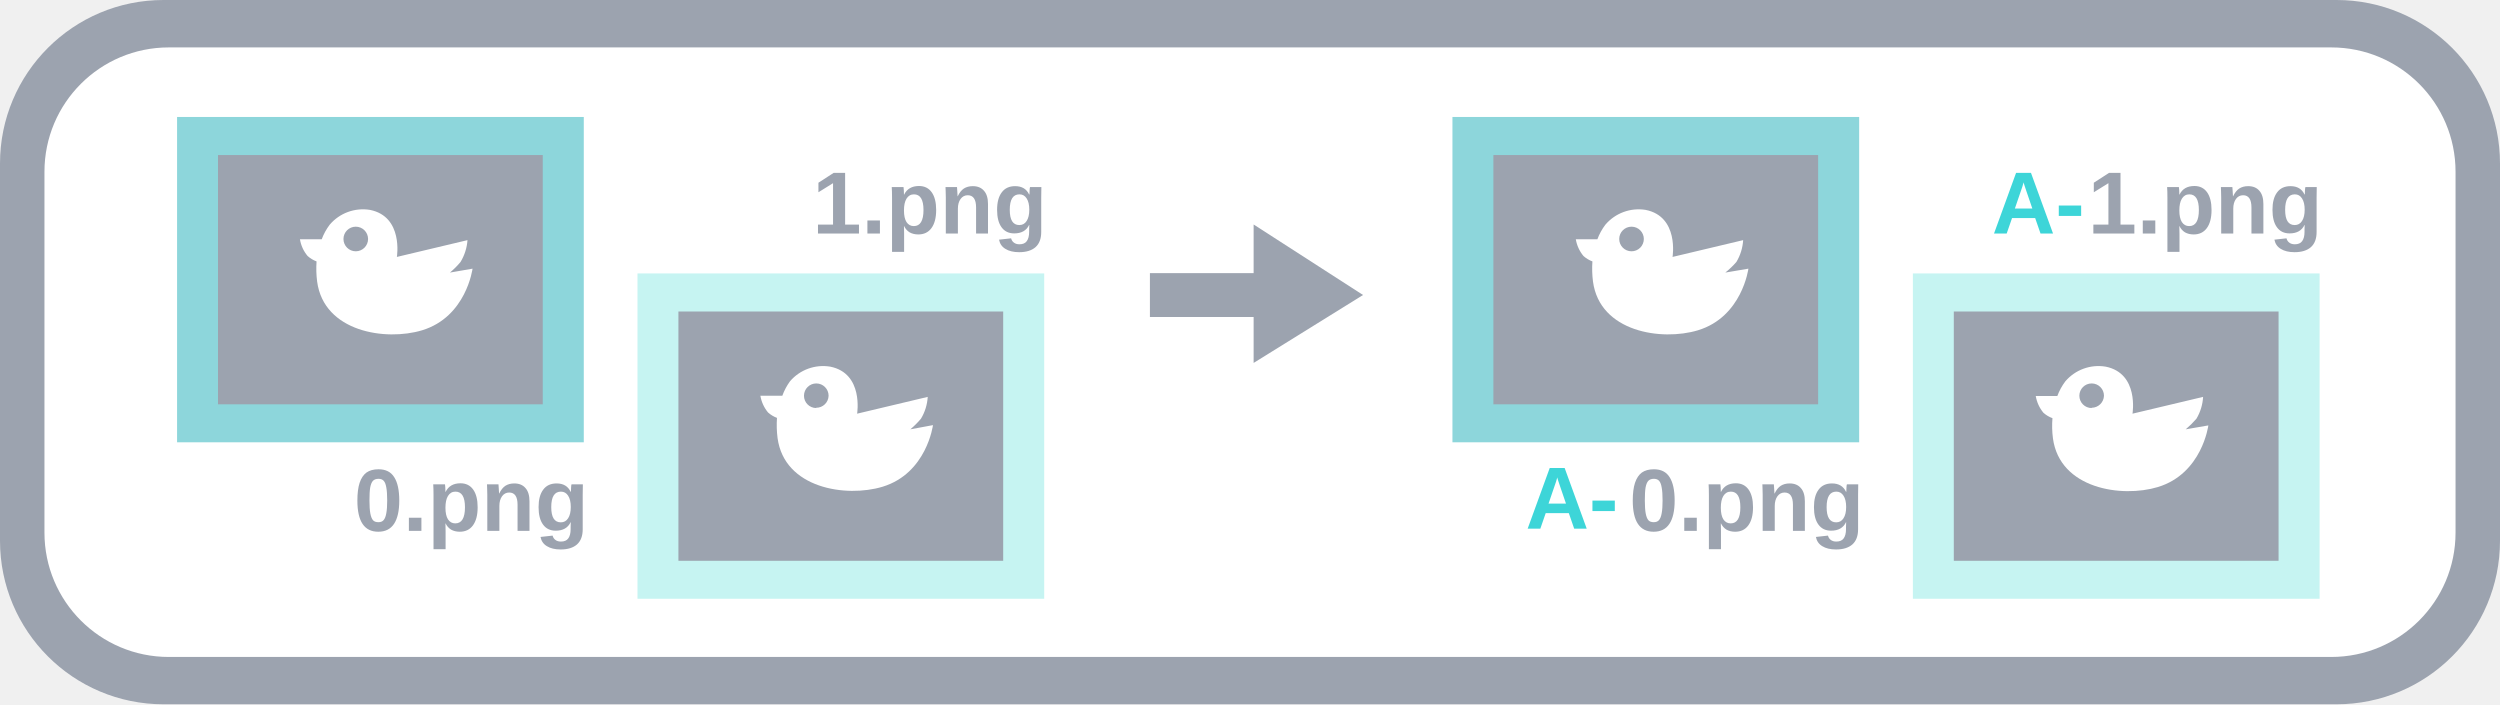
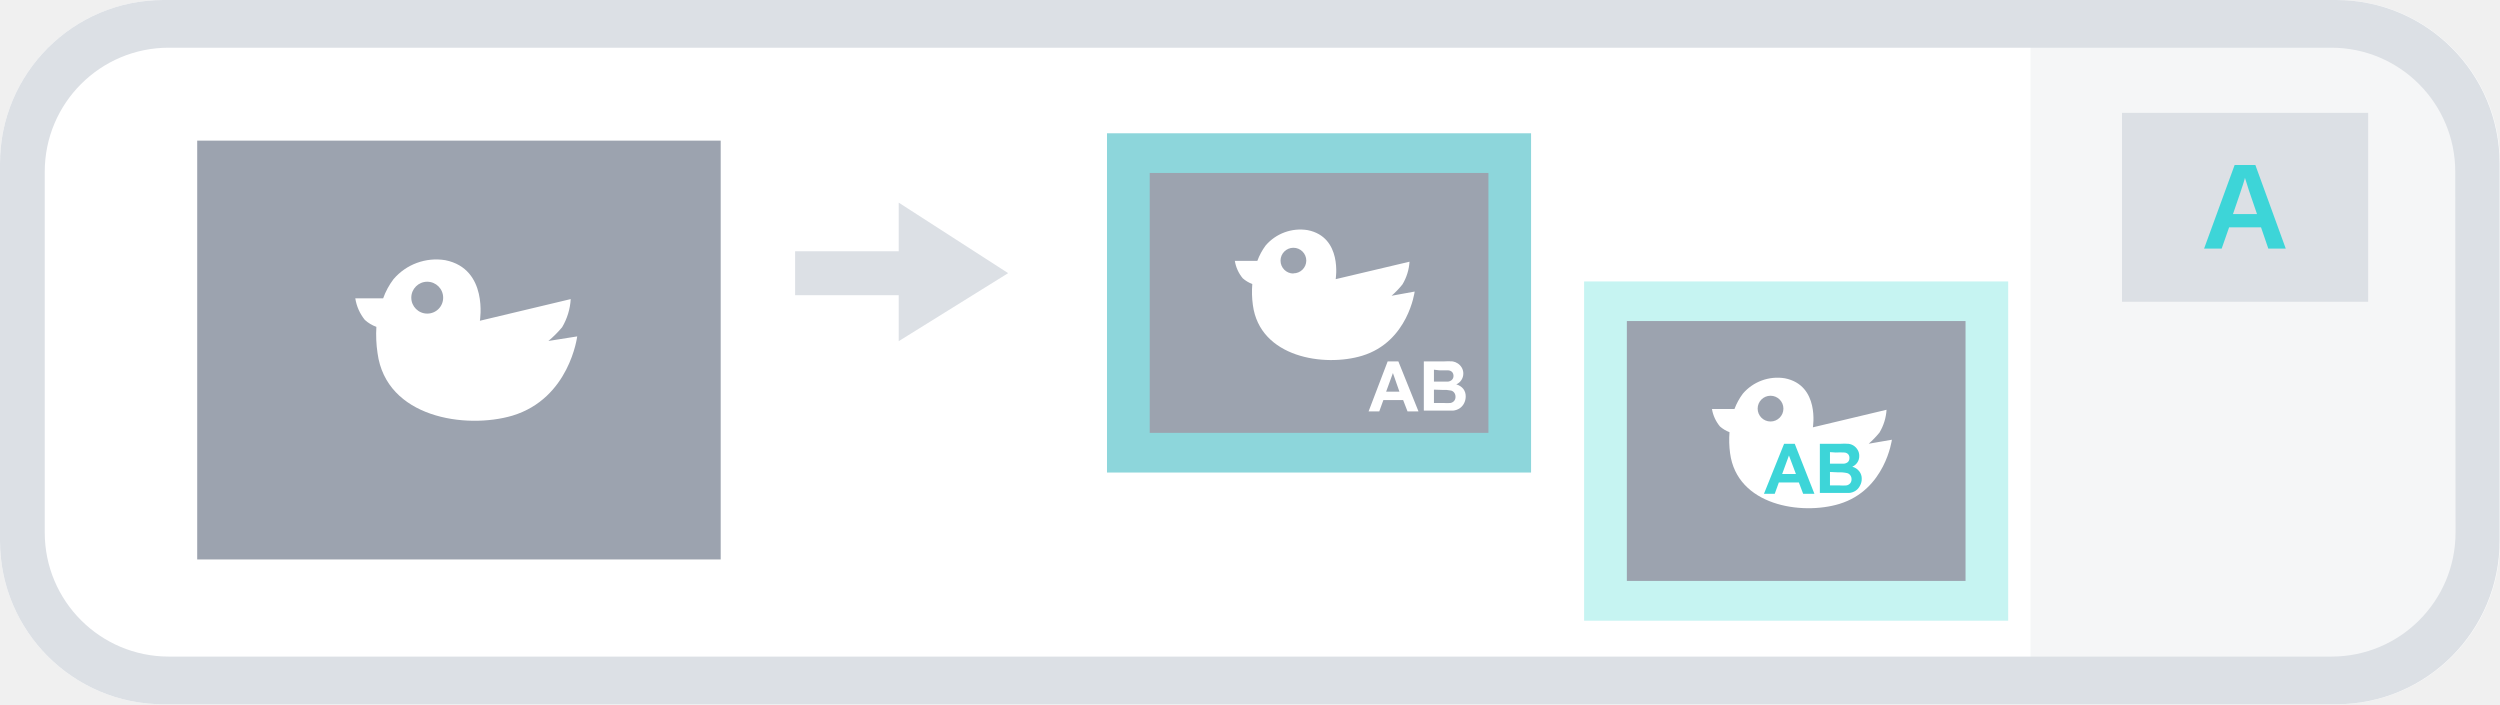
<svg xmlns="http://www.w3.org/2000/svg" viewBox="0 0 262.04 73.82">
  <defs>
-     <style>.cls-1,.cls-3{fill:#9ca3af;}.cls-2{fill:#fff;}.cls-3,.cls-4{font-size:9.23px;font-family:Arial-BoldMT, Arial;font-weight:700;}.cls-4{fill:#3dd5d8;}.cls-5{fill:#8dd6db;}.cls-6{fill:#c6f4f2;}</style>
+     <style>.cls-1{fill:#fff;}.cls-2{fill:#f5f6f7;}.cls-3{fill:#dce0e5;}.cls-4{fill:#8dd6db;}.cls-5{fill:#9ca3af;}.cls-6{fill:#c6f4f2;}.cls-7{font-size:12.75px;font-family:Arial-BoldMT, Arial;font-weight:700;}.cls-7,.cls-8{fill:#3dd5d8;}</style>
  </defs>
  <g id="レイヤー_2" data-name="レイヤー 2">
    <g id="レイヤー_2-2" data-name="レイヤー 2">
      <rect class="cls-1" width="262.04" height="73.82" rx="17.14" />
-       <rect class="cls-2" x="4.66" y="4.97" width="252.72" height="63.89" rx="13.03" />
+       <path class="cls-2" d="M246.52,71.61H212.83V2.44h33.69c7.1,0,12.86,6.32,12.86,14.11v41C259.38,65.29,253.62,71.61,246.52,71.61Z" />
+       <path class="cls-3" d="M244.9,0H17.14A17.14,17.14,0,0,0,0,17.14V56.68A17.14,17.14,0,0,0,17.14,73.82H244.9A17.14,17.14,0,0,0,262,56.68V17.14A17.14,17.14,0,0,0,244.9,0Zm12.48,55.82a13,13,0,0,1-13,13H17.69a13,13,0,0,1-13-13V18a13,13,0,0,1,13-13H244.35a13,13,0,0,1,13,13Z" />
    </g>
    <g id="レイヤー_1-2" data-name="レイヤー 1">
-       <text class="cls-3" transform="translate(170.78 55.64)">0.png</text>
-       <text class="cls-3" transform="translate(218.84 24.48)">1.png</text>
-       <text class="cls-4" transform="translate(208.77 24.48)">A-</text>
-       <text class="cls-4" transform="translate(159.89 55.41)">A-</text>
-       <rect class="cls-5" x="152.24" y="12.26" width="42.63" height="34.1" />
-       <rect class="cls-1" x="156.53" y="16.25" width="34.04" height="26.13" />
-       <path class="cls-2" d="M180.84,28.57A8.72,8.72,0,0,0,182,27.46a5,5,0,0,0,.71-2.29l-7.4,1.76s.7-4.23-2.82-4.93a4.58,4.58,0,0,0-4.22,1.55,6,6,0,0,0-.84,1.53h-2.26a3.71,3.71,0,0,0,.8,1.75,2.93,2.93,0,0,0,.94.57,10.84,10.84,0,0,0,.06,2.11c.71,5.29,7.19,6.26,11,5.11,4.64-1.41,5.29-6.46,5.29-6.46ZM171,26.34a1.29,1.29,0,1,1,1.3-1.29A1.29,1.29,0,0,1,171,26.34Z" />
-       <rect class="cls-6" x="200.5" y="28.66" width="42.63" height="34.1" />
-       <rect class="cls-1" x="204.79" y="32.65" width="34.04" height="26.13" />
-       <path class="cls-2" d="M229.1,45a10.14,10.14,0,0,0,1.12-1.11,5,5,0,0,0,.7-2.29l-7.4,1.76s.71-4.23-2.82-4.93a4.57,4.57,0,0,0-4.22,1.54,6.12,6.12,0,0,0-.84,1.54h-2.26a3.71,3.71,0,0,0,.8,1.75,2.86,2.86,0,0,0,.95.57,10.07,10.07,0,0,0,.05,2.11c.71,5.29,7.2,6.26,11,5.11,4.64-1.41,5.29-6.46,5.29-6.46Zm-9.86-2.23a1.29,1.29,0,1,1,1.29-1.29A1.3,1.3,0,0,1,219.24,42.74Z" />
-       <text class="cls-3" transform="translate(37.1 55.64)">0.png</text>
-       <text class="cls-3" transform="translate(85.16 24.48)">1.png</text>
-       <rect class="cls-5" x="18.56" y="12.26" width="42.63" height="34.1" />
-       <rect class="cls-1" x="22.85" y="16.25" width="34.04" height="26.13" />
-       <path class="cls-2" d="M47.16,28.57a8.72,8.72,0,0,0,1.11-1.11A5.1,5.1,0,0,0,49,25.17l-7.4,1.76s.7-4.23-2.82-4.93a4.57,4.57,0,0,0-4.22,1.55,6,6,0,0,0-.84,1.53H31.44a3.6,3.6,0,0,0,.8,1.75,2.93,2.93,0,0,0,.94.57,10.84,10.84,0,0,0,.06,2.11c.71,5.29,7.19,6.26,11,5.11,4.64-1.41,5.29-6.46,5.29-6.46Zm-9.87-2.23a1.29,1.29,0,1,1,1.29-1.29A1.29,1.29,0,0,1,37.29,26.34Z" />
-       <rect class="cls-6" x="66.82" y="28.66" width="42.63" height="34.1" />
-       <rect class="cls-1" x="71.11" y="32.65" width="34.04" height="26.13" />
-       <path class="cls-2" d="M95.42,45a9.54,9.54,0,0,0,1.11-1.11,5,5,0,0,0,.71-2.29l-7.4,1.76s.7-4.23-2.82-4.93a4.57,4.57,0,0,0-4.22,1.54A6.12,6.12,0,0,0,82,41.48H79.7a3.71,3.71,0,0,0,.8,1.75,2.93,2.93,0,0,0,.94.57,10.84,10.84,0,0,0,.06,2.11c.71,5.29,7.19,6.26,11,5.11,4.64-1.41,5.29-6.46,5.29-6.46Zm-9.87-2.23a1.29,1.29,0,1,1,1.3-1.29A1.29,1.29,0,0,1,85.55,42.74Z" />
-       <polygon class="cls-1" points="120.53 28.63 120.53 33.23 131.4 33.23 131.4 38.04 142.87 30.92 131.4 23.53 131.4 28.63 120.53 28.63" />
+       <rect class="cls-3" x="222.42" y="11.83" width="25.8" height="19.8" />
+       <rect class="cls-4" x="116.03" y="13.97" width="44.45" height="35.56" />
+       <rect class="cls-5" x="120.51" y="18.13" width="35.5" height="27.24" />
+       <path class="cls-1" d="M145.86,31A9.2,9.2,0,0,0,147,29.81a5.23,5.23,0,0,0,.74-2.38L140,29.26s.74-4.41-2.94-5.14a4.79,4.79,0,0,0-4.4,1.61,6.48,6.48,0,0,0-.87,1.61h-2.36a3.79,3.79,0,0,0,.83,1.83,3.24,3.24,0,0,0,1,.6,10.32,10.32,0,0,0,.06,2.2c.73,5.51,7.5,6.52,11.45,5.32,4.84-1.47,5.51-6.73,5.51-6.73Zm-10.29-2.33a1.35,1.35,0,1,1,1.35-1.35A1.34,1.34,0,0,1,135.57,28.65Z" />
+       <rect class="cls-6" x="166.04" y="29.5" width="44.45" height="35.56" />
+       <rect class="cls-5" x="170.52" y="33.65" width="35.5" height="27.24" />
+       <path class="cls-1" d="M195.87,46.51A10,10,0,0,0,197,45.34a5.26,5.26,0,0,0,.74-2.39l-7.72,1.84s.74-4.41-2.94-5.14a4.78,4.78,0,0,0-4.4,1.61,6.5,6.5,0,0,0-.88,1.61h-2.36a3.85,3.85,0,0,0,.84,1.83,3.24,3.24,0,0,0,1,.6,10.32,10.32,0,0,0,.06,2.2c.73,5.51,7.5,6.52,11.45,5.32,4.83-1.47,5.51-6.73,5.51-6.73Zm-10.29-2.33a1.35,1.35,0,1,1,1.35-1.35A1.35,1.35,0,0,1,185.58,44.18Z" />
+       <text class="cls-7" transform="translate(230.71 26.06)">A</text>
+       <polygon class="cls-3" points="83.34 26.34 83.34 30.94 94.2 30.94 94.2 35.76 105.67 28.63 94.2 21.24 94.2 26.34 83.34 26.34" />
+       <rect class="cls-5" x="20.67" y="14.74" width="54.87" height="43.9" />
+       <path class="cls-1" d="M57.48,35.74a11.76,11.76,0,0,0,1.44-1.44,6.53,6.53,0,0,0,.9-2.95L50.3,33.62s.91-5.44-3.63-6.35a5.89,5.89,0,0,0-5.43,2,7.49,7.49,0,0,0-1.08,2H37.24a4.75,4.75,0,0,0,1,2.26,3.59,3.59,0,0,0,1.21.73A13.28,13.28,0,0,0,39.57,37c.9,6.8,9.26,8,14.13,6.57,6-1.81,6.8-8.31,6.8-8.31Zm-12.7-2.87a1.67,1.67,0,1,1,1.67-1.67A1.66,1.66,0,0,1,44.78,32.87Z" />
+       <path class="cls-1" d="M148.68,43.12h-1.15l-.46-1.19H145l-.43,1.19h-1.12l2-5.24h1.12Zm-2-2.07L146,39.1l-.71,1.95Z" />
+       <path class="cls-1" d="M149.24,37.88h2.1a6.93,6.93,0,0,1,.93,0,1.43,1.43,0,0,1,.54.22,1.34,1.34,0,0,1,.41.44,1.23,1.23,0,0,1,.16.61,1.24,1.24,0,0,1-.74,1.14,1.42,1.42,0,0,1,.74.47,1.28,1.28,0,0,1,.25.79,1.59,1.59,0,0,1-.16.7,1.42,1.42,0,0,1-.46.54,1.54,1.54,0,0,1-.71.25c-.17,0-.6,0-1.27,0h-1.79Zm1.06.87V40h1.46a.72.72,0,0,0,.43-.19.57.57,0,0,0,.16-.41.61.61,0,0,0-.14-.4.6.6,0,0,0-.4-.18c-.1,0-.4,0-.9,0Zm0,2.09v1.4h1a5.3,5.3,0,0,0,.73,0,.68.68,0,0,0,.38-.21.64.64,0,0,0,.15-.45.68.68,0,0,0-.12-.4.6.6,0,0,0-.33-.24,3.58,3.58,0,0,0-.93-.07Z" />
+       <path class="cls-8" d="M190.18,51.76H189l-.45-1.19h-2.1l-.43,1.19h-1.13L187,46.52h1.12Zm-1.94-2.08-.73-1.94-.71,1.94Z" />
+       <path class="cls-8" d="M190.75,46.52h2.1a5.36,5.36,0,0,1,.92,0,1.26,1.26,0,0,1,.55.21,1.31,1.31,0,0,1,.4.44,1.17,1.17,0,0,1,.16.62,1.21,1.21,0,0,1-.19.67,1.26,1.26,0,0,1-.54.46,1.36,1.36,0,0,1,.73.48,1.21,1.21,0,0,1,.26.79,1.41,1.41,0,0,1-.17.69,1.34,1.34,0,0,1-.45.54,1.44,1.44,0,0,1-.71.25c-.18,0-.6,0-1.28,0h-1.78Zm1.06.87V48.6h.69c.41,0,.67,0,.77,0a.74.74,0,0,0,.43-.18.58.58,0,0,0,.15-.41.57.57,0,0,0-.13-.4.6.6,0,0,0-.4-.18,8.44,8.44,0,0,0-.9,0Zm0,2.08v1.41h1a4.48,4.48,0,0,0,.72,0,.68.68,0,0,0,.39-.21.63.63,0,0,0,.15-.44.65.65,0,0,0-.12-.4.6.6,0,0,0-.33-.24,3.52,3.52,0,0,0-.94-.08Z" />
    </g>
  </g>
</svg>
